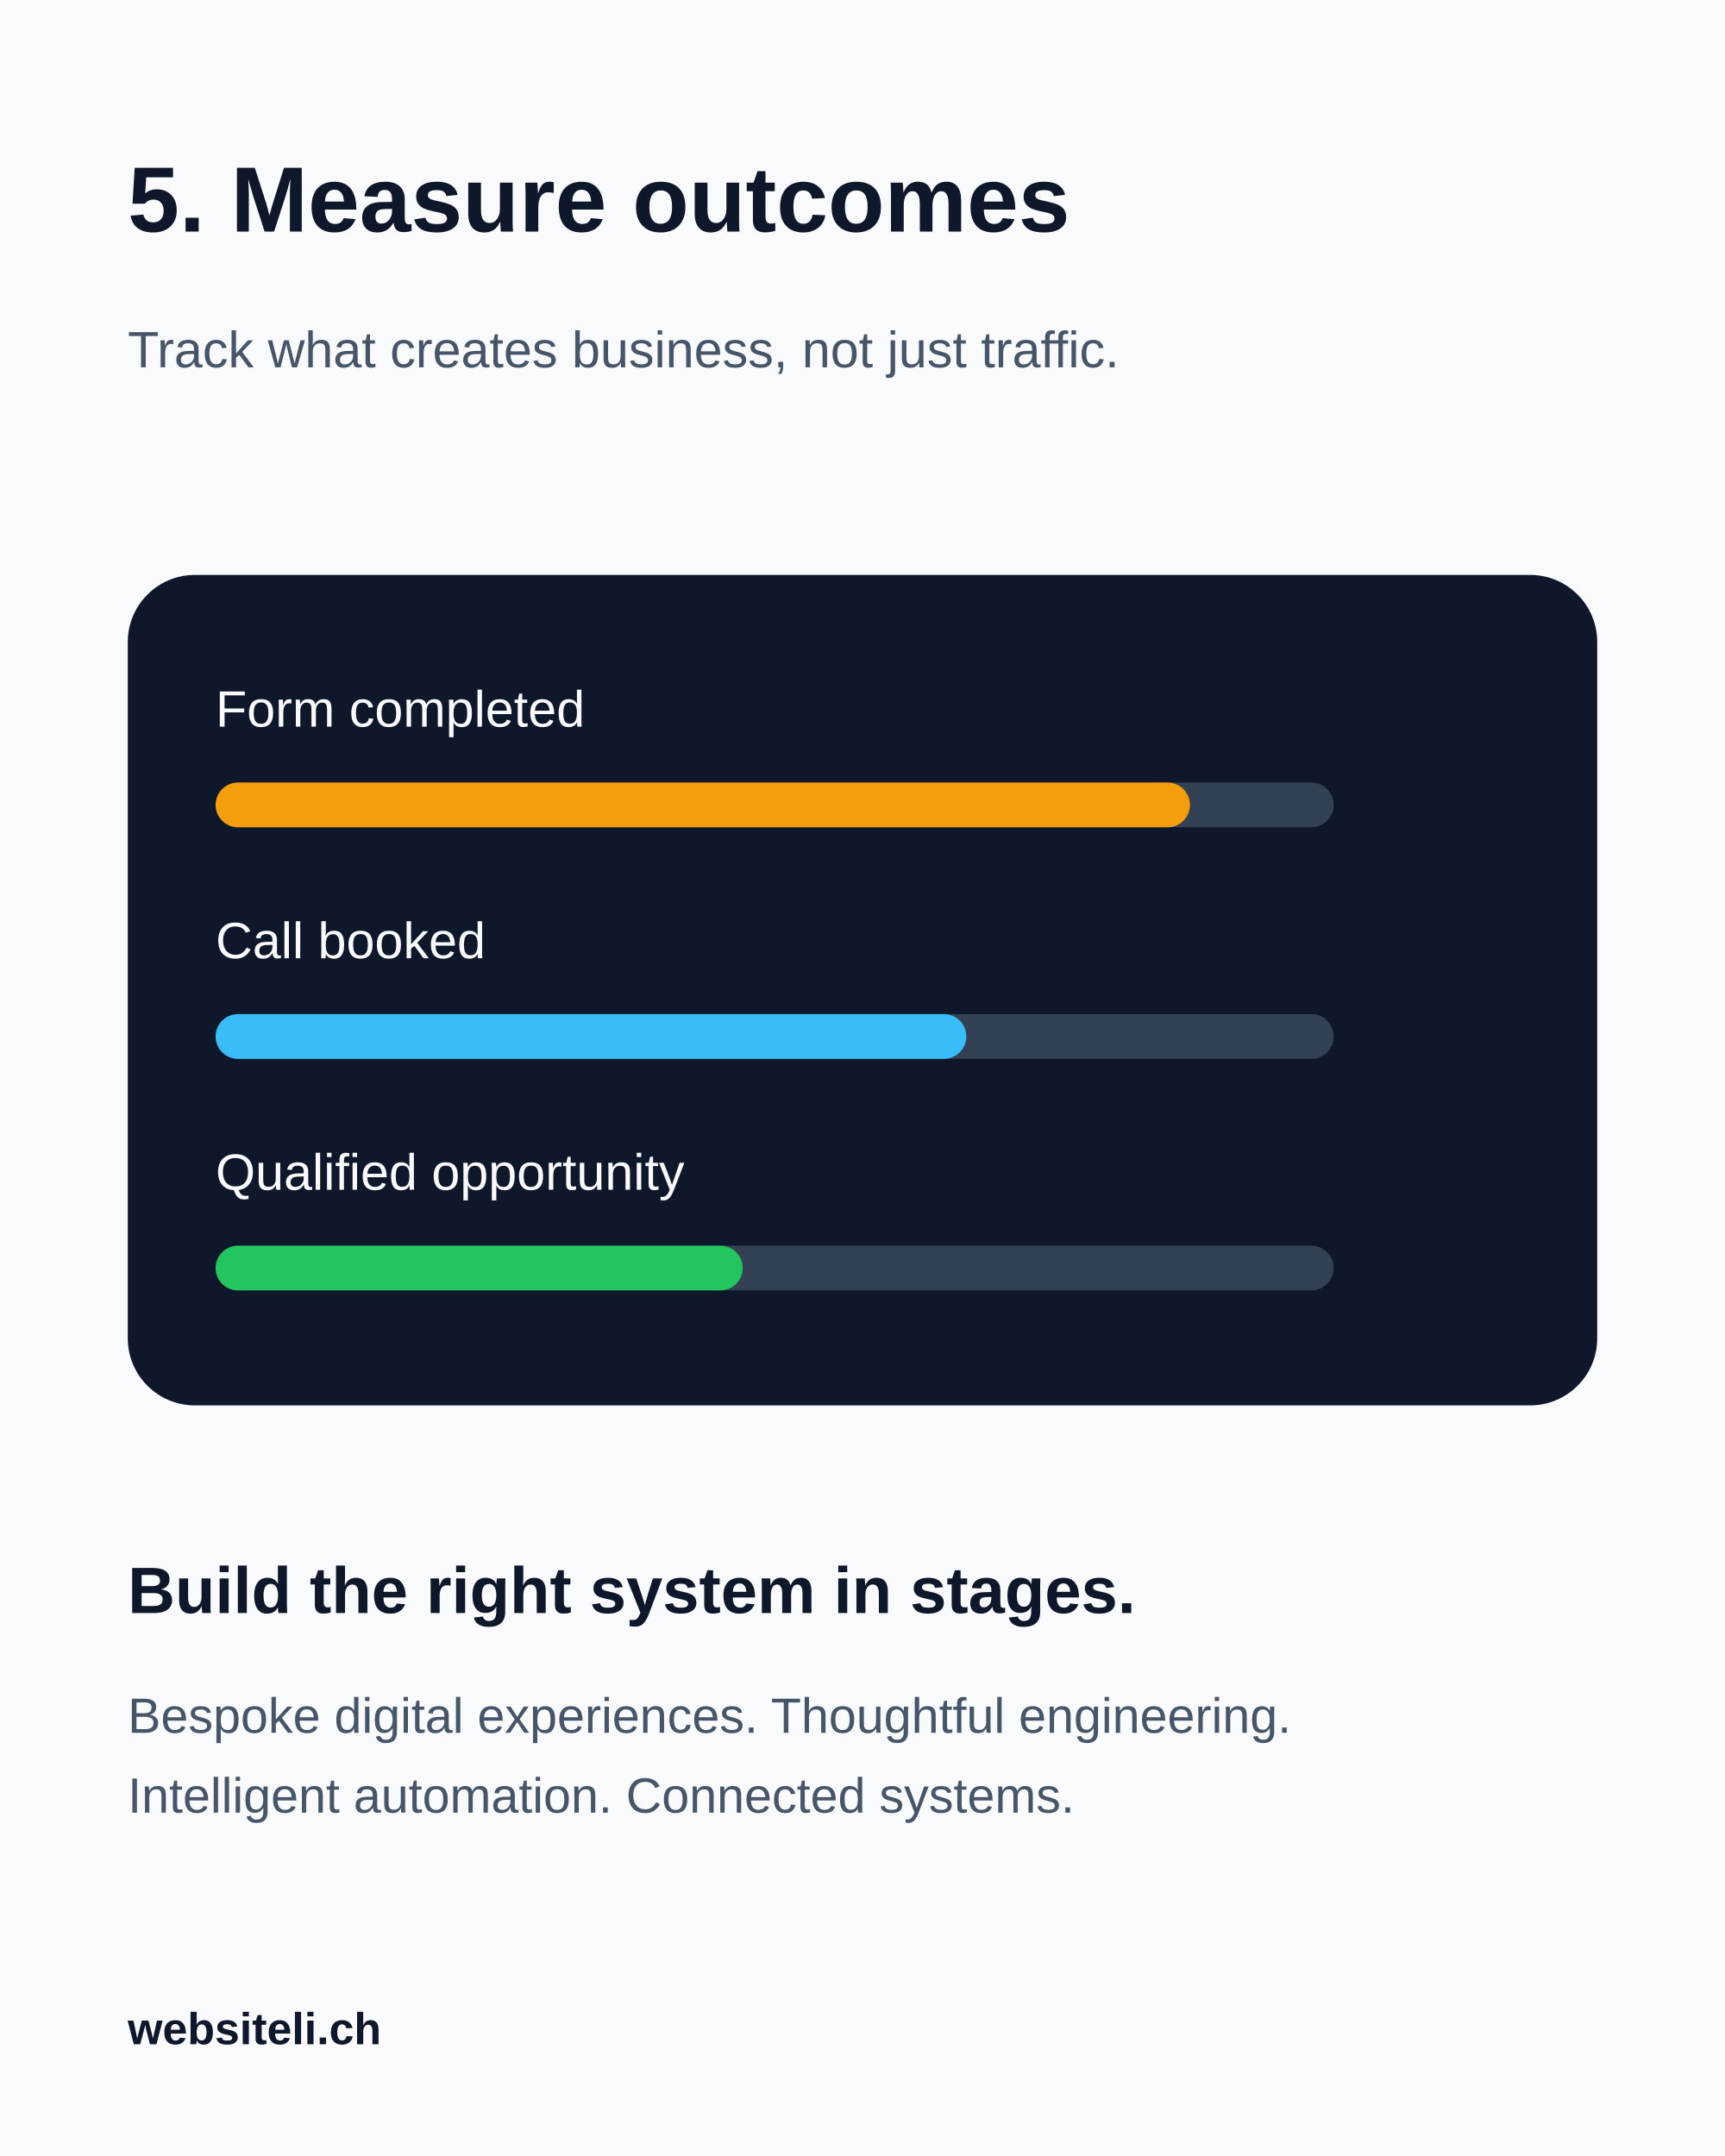
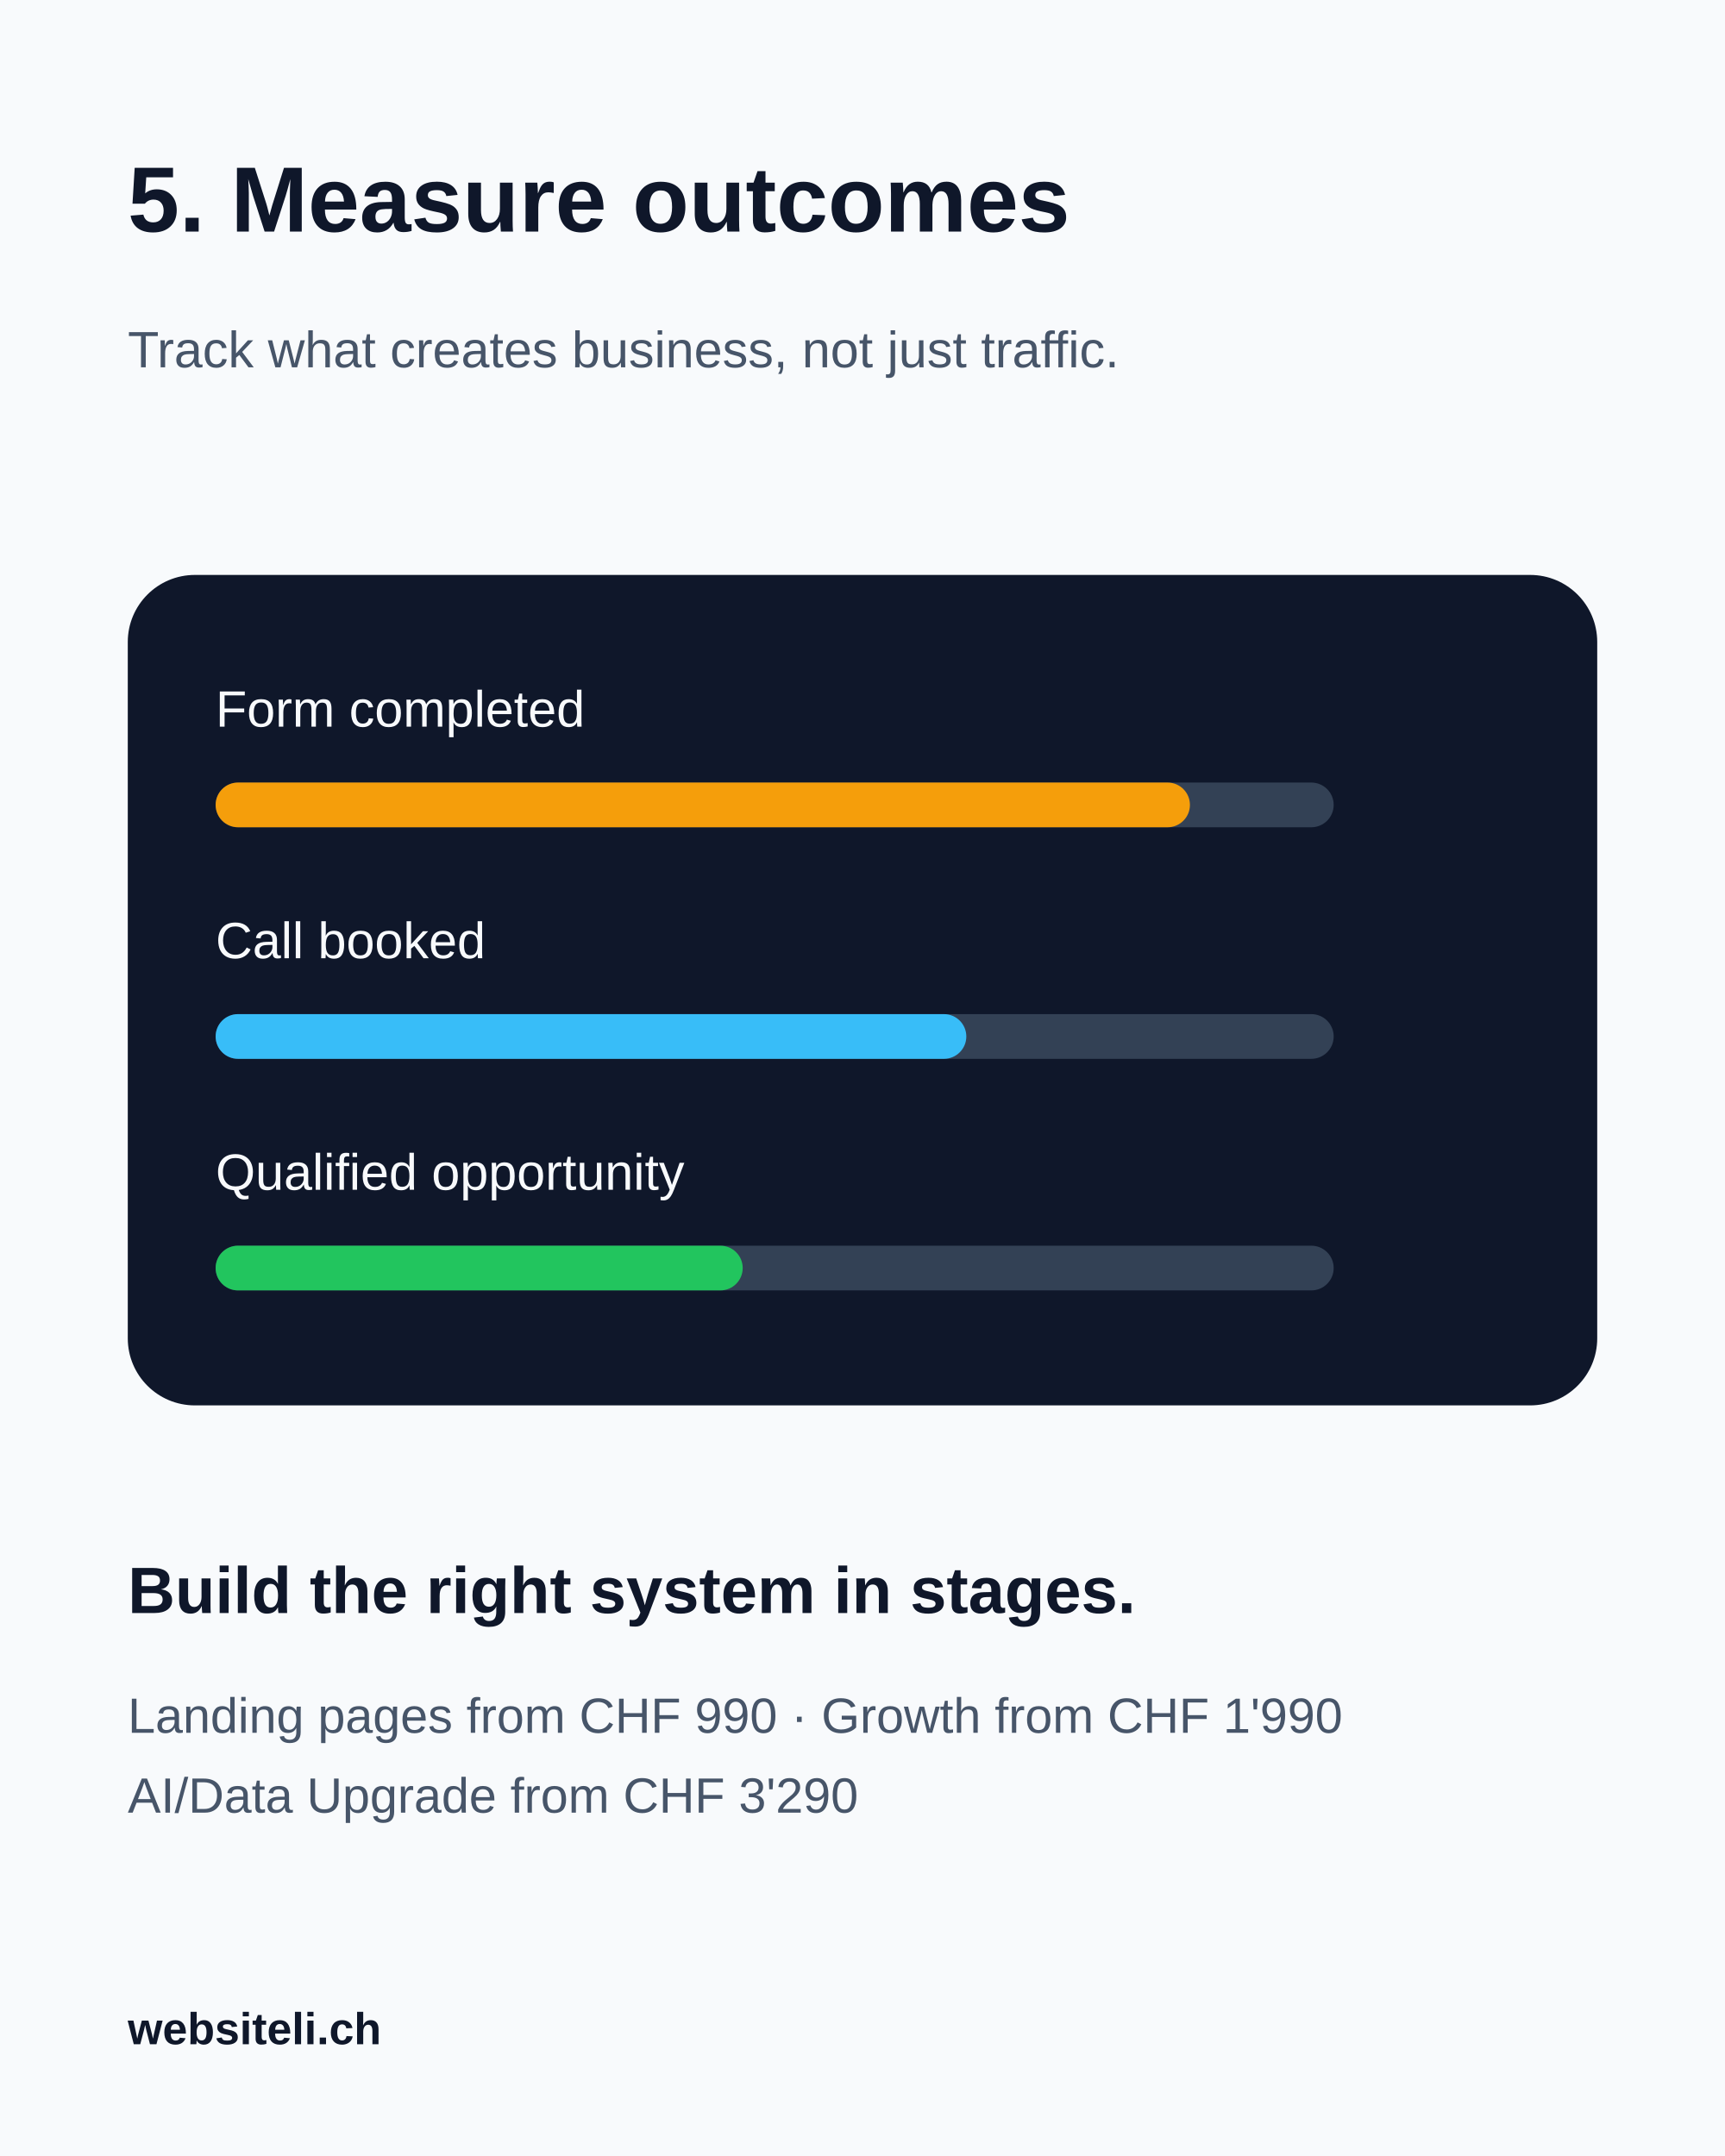
<svg xmlns="http://www.w3.org/2000/svg" width="1080" height="1350" viewBox="0 0 1080 1350">
  <rect width="1080" height="1350" fill="#f8fafc" />
  <text x="80" y="145" fill="#0f172a" font-family="Arial" font-size="58" font-weight="800">5. Measure outcomes</text>
  <text x="80" y="230" fill="#475569" font-family="Arial" font-size="32">Track what creates business, not just traffic.</text>
  <g font-family="Arial">
    <rect x="80" y="360" width="920" height="520" rx="42" fill="#0f172a" />
    <text x="135" y="455" fill="#f8fafc" font-size="32">Form completed</text>
    <rect x="135" y="490" width="700" height="28" rx="14" fill="#334155" />
    <rect x="135" y="490" width="610" height="28" rx="14" fill="#f59e0b" />
    <text x="135" y="600" fill="#f8fafc" font-size="32">Call booked</text>
    <rect x="135" y="635" width="700" height="28" rx="14" fill="#334155" />
    <rect x="135" y="635" width="470" height="28" rx="14" fill="#38bdf8" />
    <text x="135" y="745" fill="#f8fafc" font-size="32">Qualified opportunity</text>
    <rect x="135" y="780" width="700" height="28" rx="14" fill="#334155" />
    <rect x="135" y="780" width="330" height="28" rx="14" fill="#22c55e" />
  </g>
  <text x="80" y="1010" fill="#0f172a" font-family="Arial" font-size="41" font-weight="800">Build the right system in stages.</text>
-   <text x="80" y="1085" fill="#475569" font-family="Arial" font-size="31">Bespoke digital experiences. Thoughtful engineering.</text>
-   <text x="80" y="1135" fill="#475569" font-family="Arial" font-size="31">Intelligent automation. Connected systems.</text>
+   <text x="80" y="1085" fill="#475569" font-family="Arial" font-size="31">Landing pages from CHF 990 · Growth from CHF 1'990</text>
+   <text x="80" y="1135" fill="#475569" font-family="Arial" font-size="31">AI/Data Upgrade from CHF 3'290</text>
  <text x="80" y="1280" fill="#0f172a" font-family="Arial" font-size="28" font-weight="700">websiteli.ch</text>
</svg>
